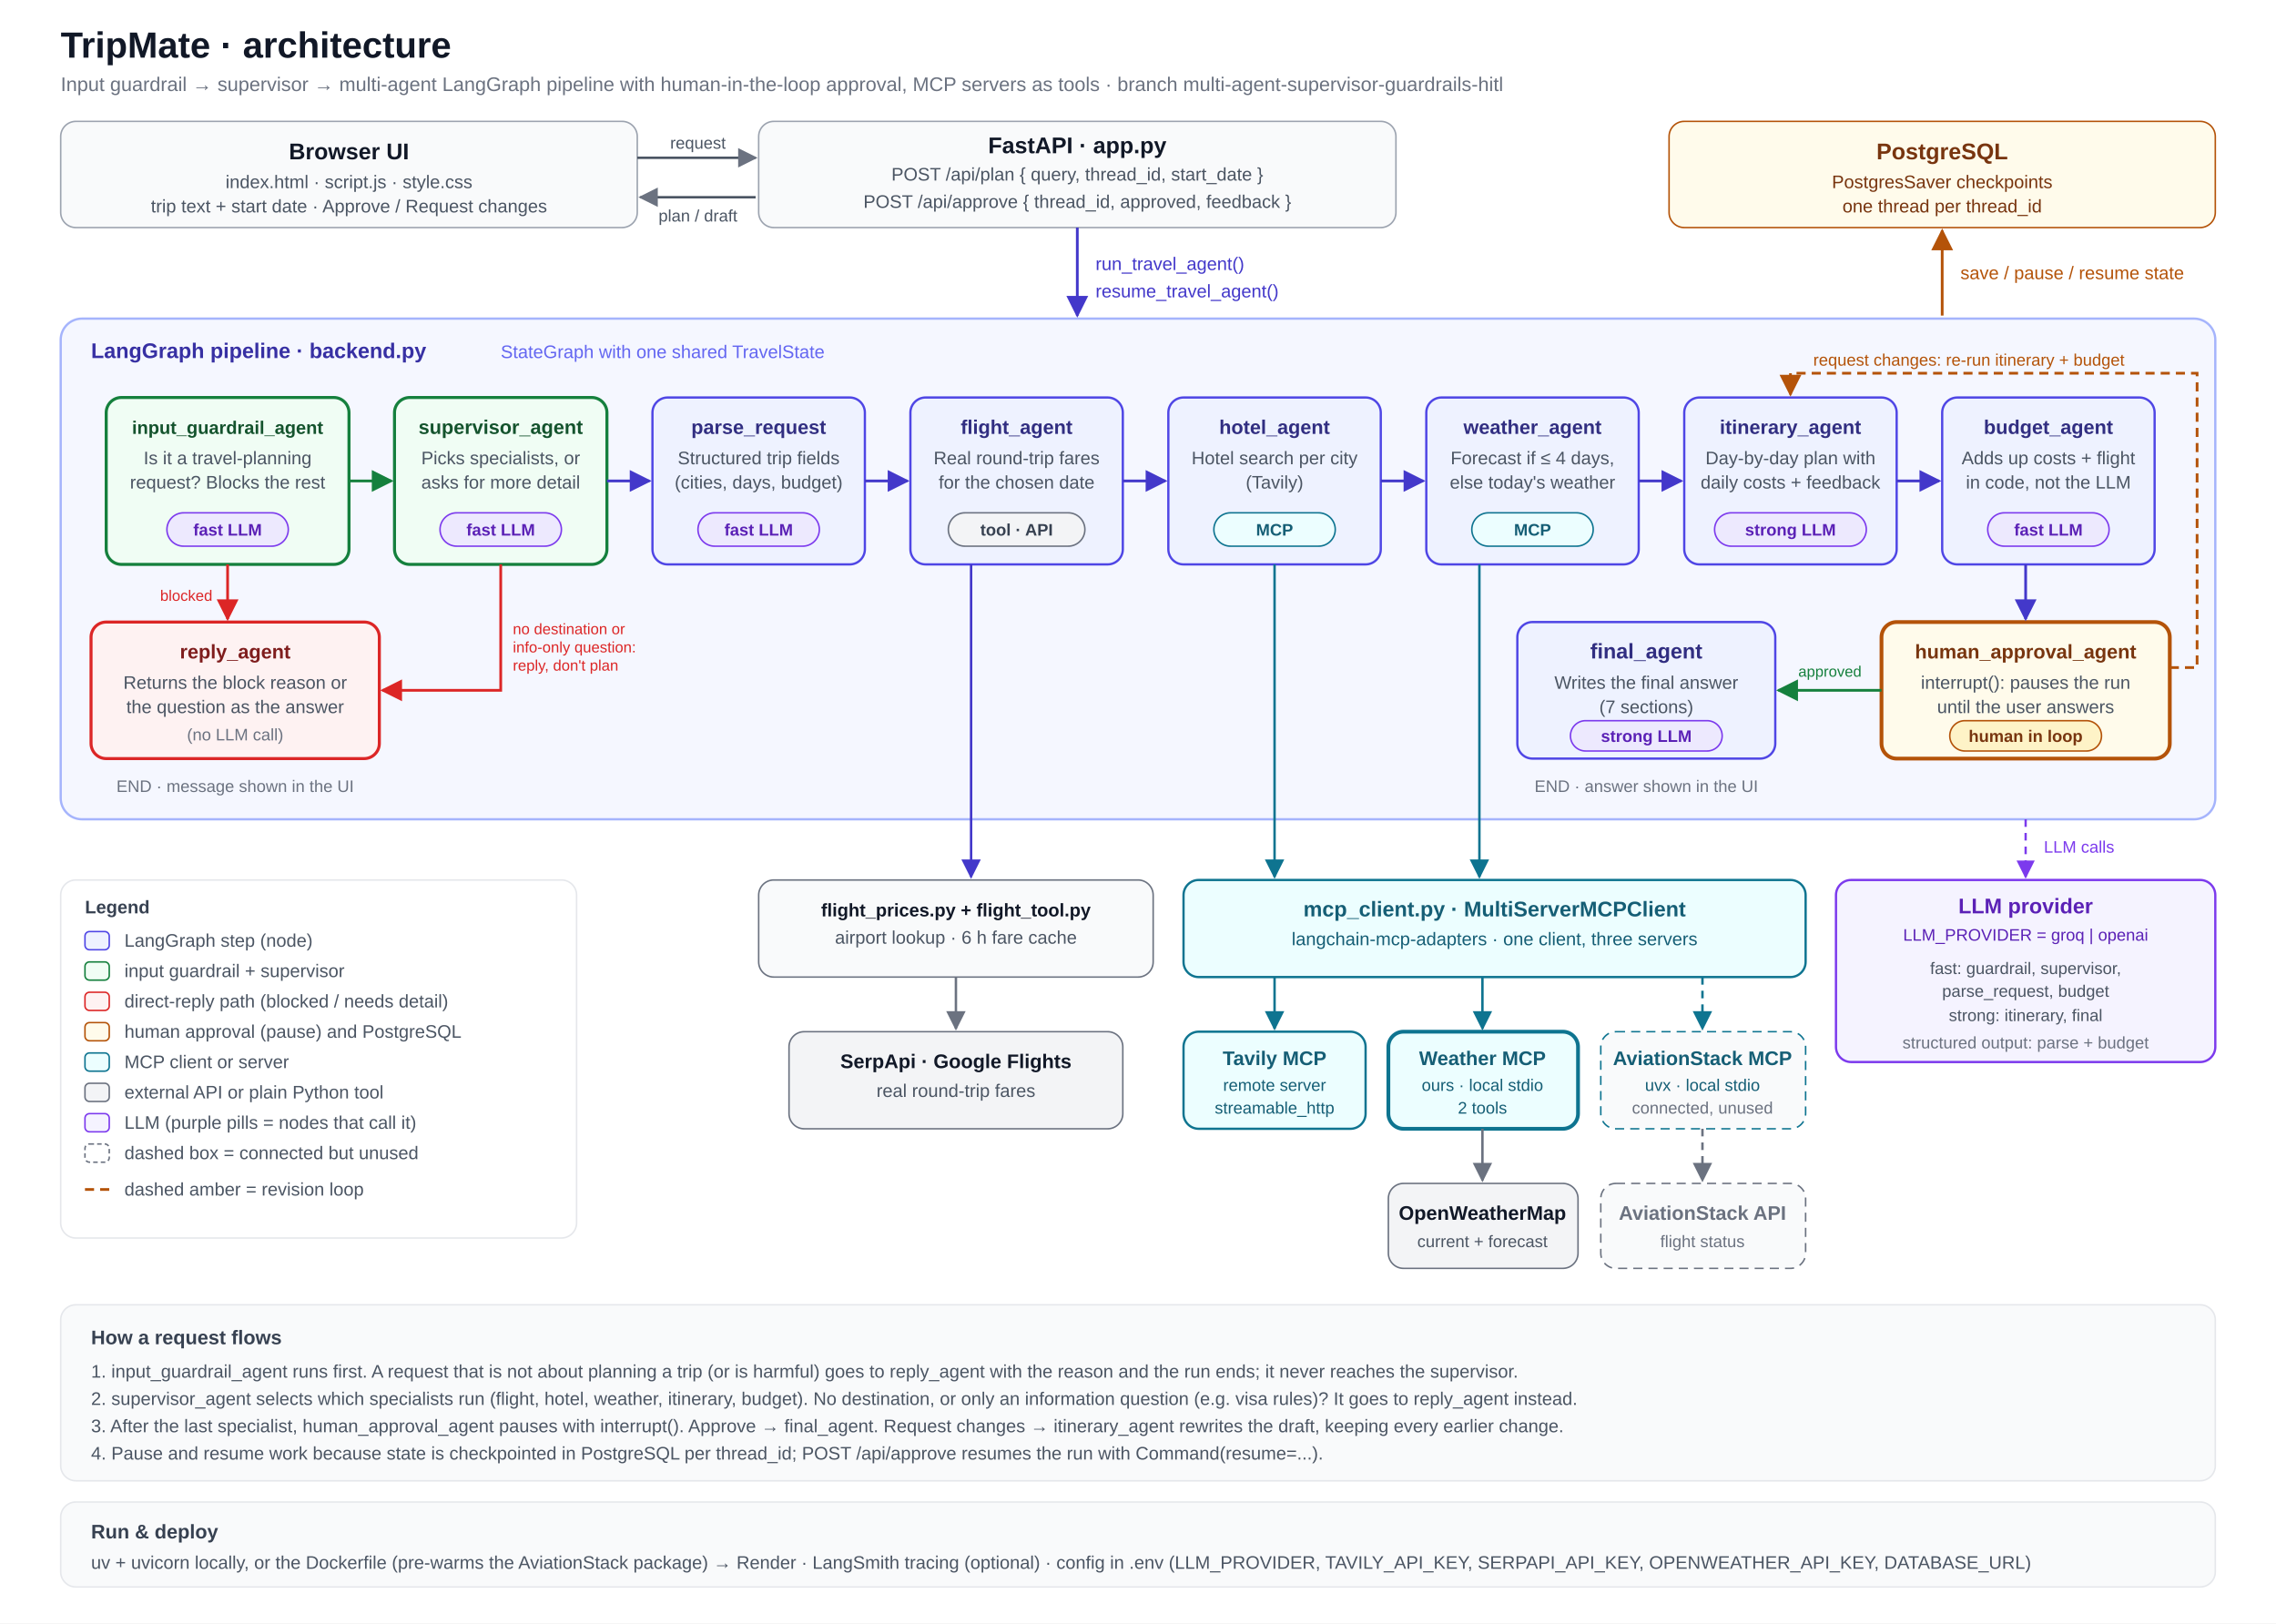
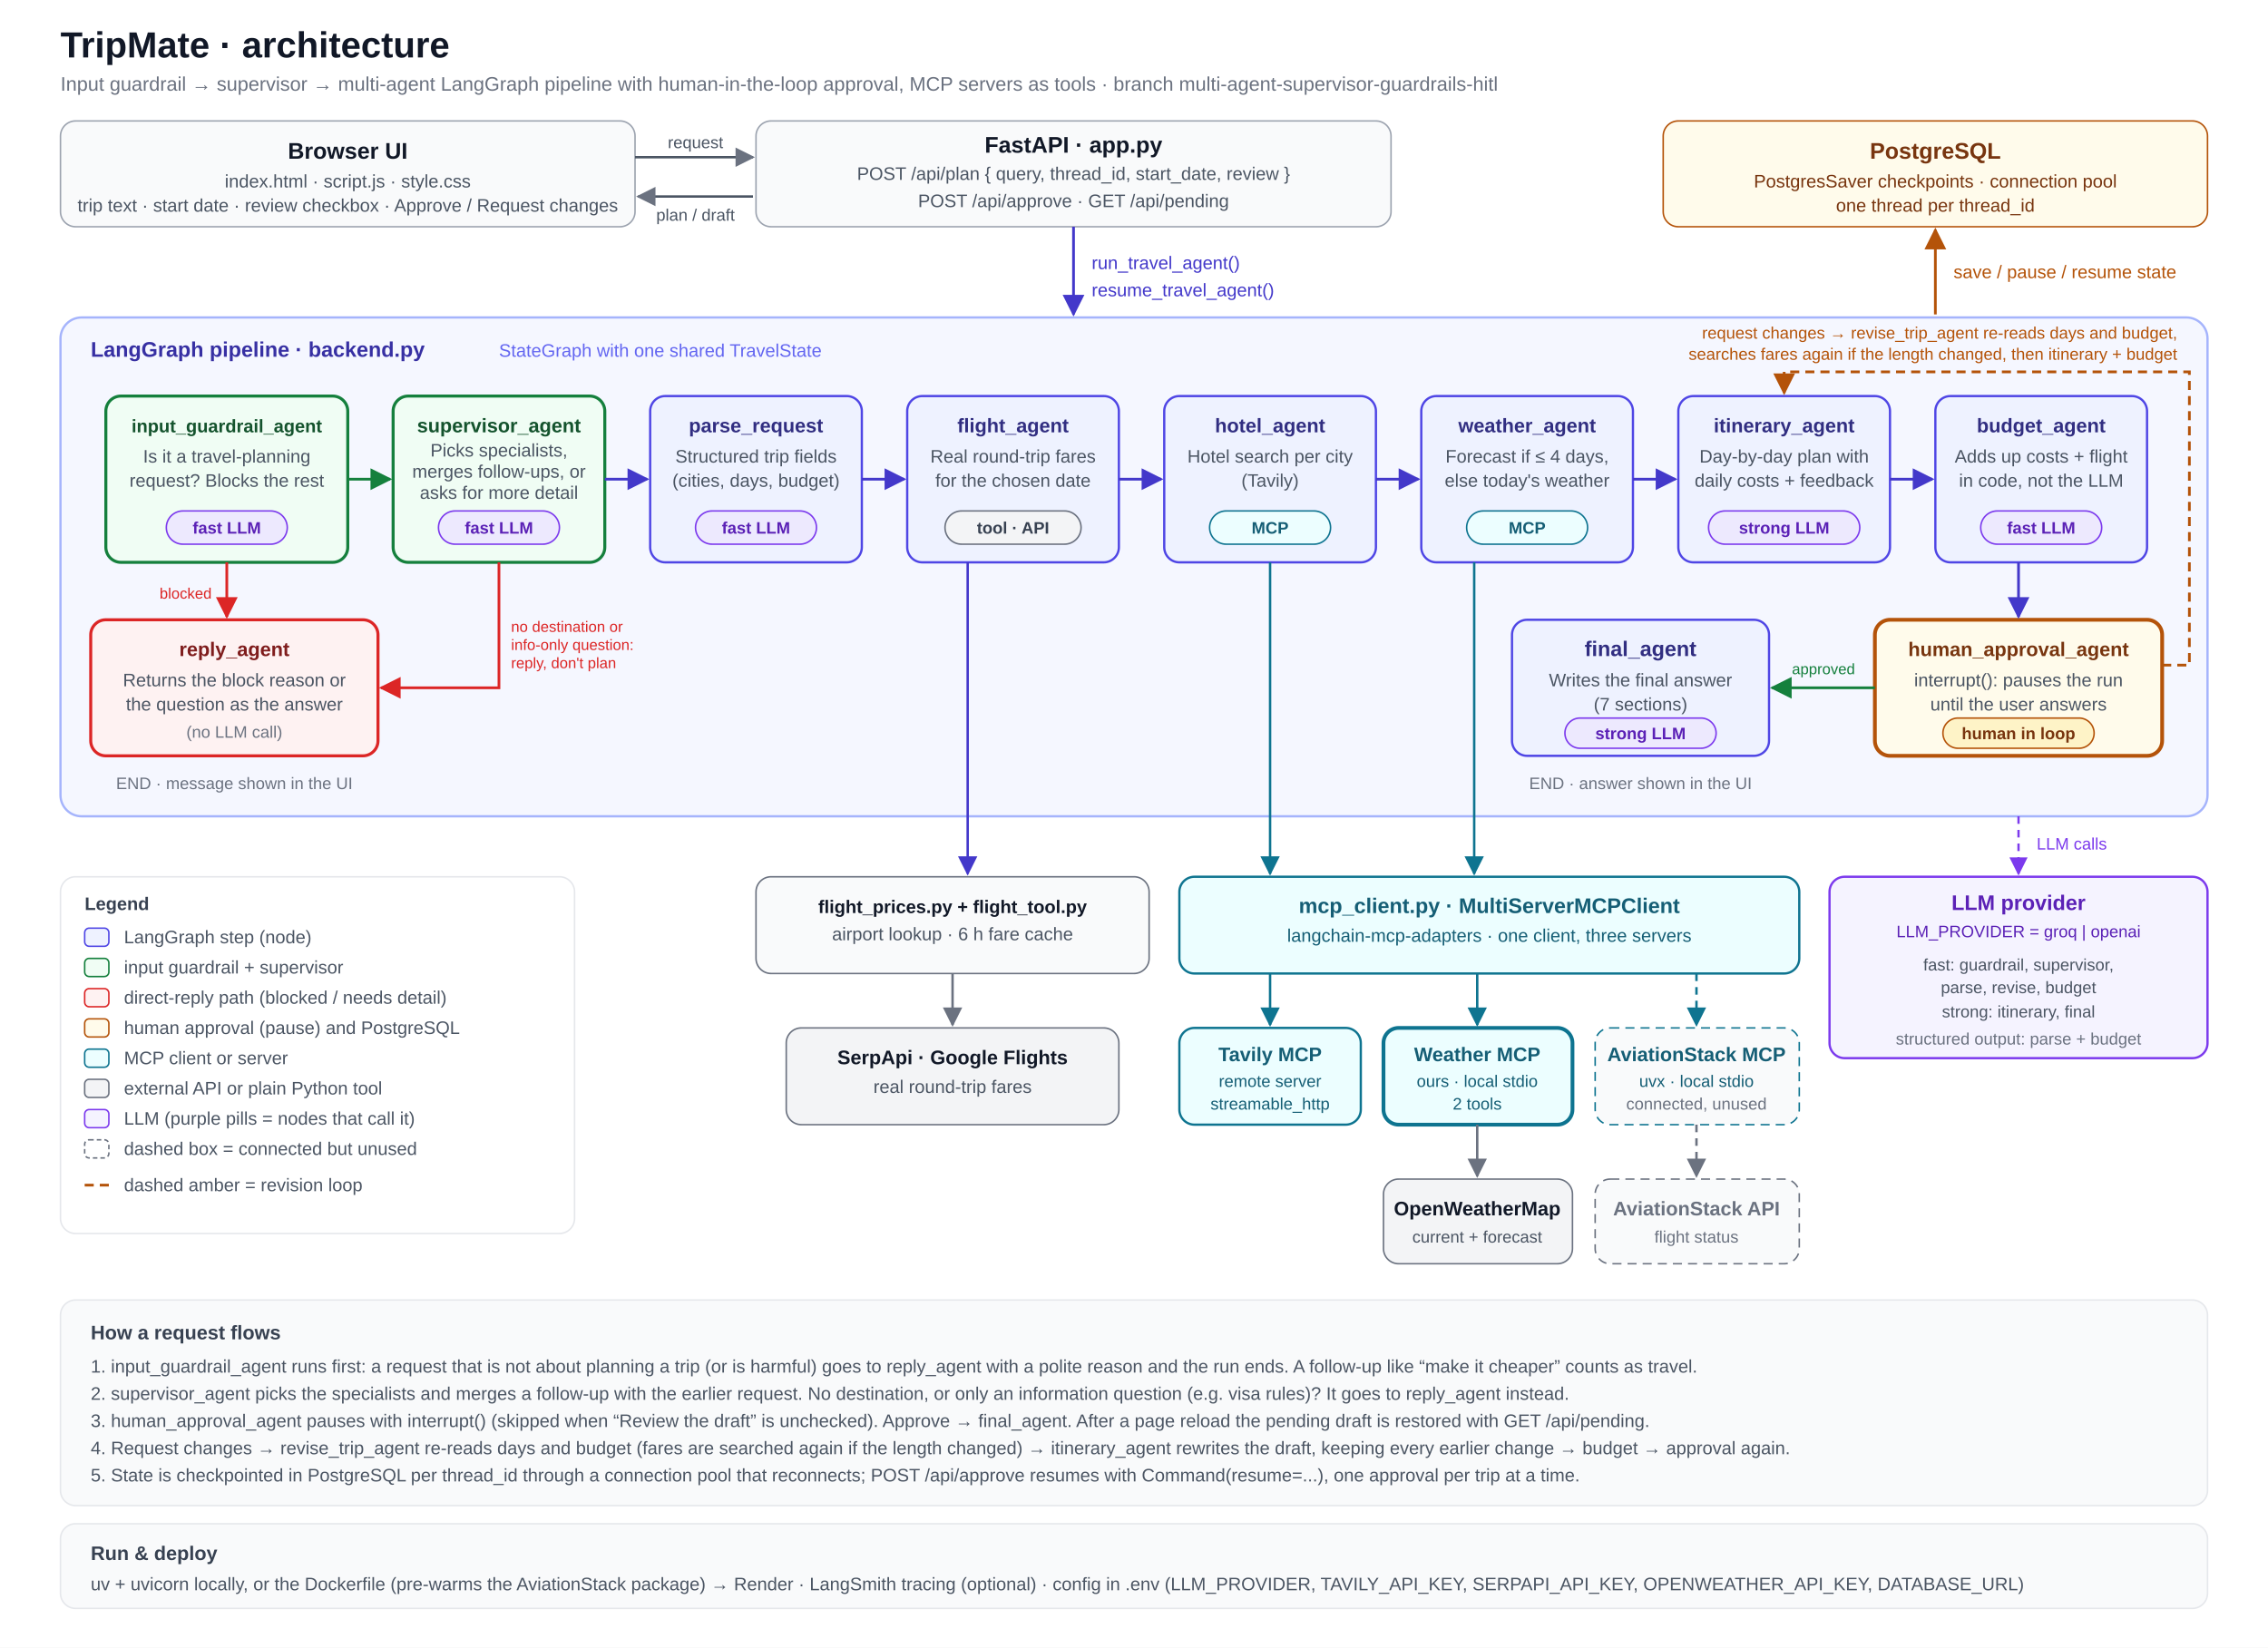
- <svg xmlns="http://www.w3.org/2000/svg" viewBox="0 0 1500 1070" width="1500" height="1070" font-family="-apple-system, 'Helvetica Neue', Arial, sans-serif">
+ <svg xmlns="http://www.w3.org/2000/svg" viewBox="0 0 1500 1090" width="1500" height="1090" font-family="-apple-system, 'Helvetica Neue', Arial, sans-serif">
  <defs>
    <marker id="aInd" viewBox="0 0 10 10" refX="9" refY="5" markerWidth="8" markerHeight="8" orient="auto-start-reverse">
      <path d="M0,0 L10,5 L0,10 z" fill="#4338CA" />
    </marker>
    <marker id="aTeal" viewBox="0 0 10 10" refX="9" refY="5" markerWidth="8" markerHeight="8" orient="auto-start-reverse">
      <path d="M0,0 L10,5 L0,10 z" fill="#0E7490" />
    </marker>
    <marker id="aGray" viewBox="0 0 10 10" refX="9" refY="5" markerWidth="8" markerHeight="8" orient="auto-start-reverse">
      <path d="M0,0 L10,5 L0,10 z" fill="#6B7280" />
    </marker>
    <marker id="aPur" viewBox="0 0 10 10" refX="9" refY="5" markerWidth="8" markerHeight="8" orient="auto-start-reverse">
      <path d="M0,0 L10,5 L0,10 z" fill="#7C3AED" />
    </marker>
    <marker id="aAmb" viewBox="0 0 10 10" refX="9" refY="5" markerWidth="8" markerHeight="8" orient="auto-start-reverse">
      <path d="M0,0 L10,5 L0,10 z" fill="#B45309" />
    </marker>
    <marker id="aGrn" viewBox="0 0 10 10" refX="9" refY="5" markerWidth="8" markerHeight="8" orient="auto-start-reverse">
      <path d="M0,0 L10,5 L0,10 z" fill="#15803D" />
    </marker>
    <marker id="aRed" viewBox="0 0 10 10" refX="9" refY="5" markerWidth="8" markerHeight="8" orient="auto-start-reverse">
      <path d="M0,0 L10,5 L0,10 z" fill="#DC2626" />
    </marker>
  </defs>
-   <rect width="1500" height="1070" fill="#FFFFFF" />
+   <rect width="1500" height="1090" fill="#FFFFFF" />
  <text x="40" y="38" font-size="24" font-weight="700" fill="#111827">TripMate · architecture</text>
  <text x="40" y="60" font-size="13" fill="#6B7280">Input guardrail → supervisor → multi-agent LangGraph pipeline with human-in-the-loop approval, MCP servers as tools · branch multi-agent-supervisor-guardrails-hitl</text>
  <rect x="40" y="80" width="380" height="70" rx="10" fill="#F9FAFB" stroke="#9CA3AF" />
  <text x="230" y="105" text-anchor="middle" font-size="15" font-weight="700" fill="#111827">Browser UI</text>
  <text x="230" y="124" text-anchor="middle" font-size="12" fill="#4B5563">index.html · script.js · style.css</text>
-   <text x="230" y="140" text-anchor="middle" font-size="12" fill="#4B5563">trip text + start date · Approve / Request changes</text>
+   <text x="230" y="140" text-anchor="middle" font-size="12" fill="#4B5563">trip text · start date · review checkbox · Approve / Request changes</text>
  <rect x="500" y="80" width="420" height="70" rx="10" fill="#F9FAFB" stroke="#9CA3AF" />
  <text x="710" y="101" text-anchor="middle" font-size="15" font-weight="700" fill="#111827">FastAPI · app.py</text>
-   <text x="710" y="119" text-anchor="middle" font-size="12" fill="#4B5563">POST /api/plan  { query, thread_id, start_date }</text>
-   <text x="710" y="137" text-anchor="middle" font-size="12" fill="#4B5563">POST /api/approve  { thread_id, approved, feedback }</text>
+   <text x="710" y="119" text-anchor="middle" font-size="12" fill="#4B5563">POST /api/plan  { query, thread_id, start_date, review }</text>
+   <text x="710" y="137" text-anchor="middle" font-size="12" fill="#4B5563">POST /api/approve  ·  GET /api/pending</text>
  <rect x="1100" y="80" width="360" height="70" rx="10" fill="#FFFBEB" stroke="#B45309" />
  <text x="1280" y="105" text-anchor="middle" font-size="15" font-weight="700" fill="#78350F">PostgreSQL</text>
-   <text x="1280" y="124" text-anchor="middle" font-size="12" fill="#78350F">PostgresSaver checkpoints</text>
+   <text x="1280" y="124" text-anchor="middle" font-size="12" fill="#78350F">PostgresSaver checkpoints · connection pool</text>
  <text x="1280" y="140" text-anchor="middle" font-size="12" fill="#78350F">one thread per thread_id</text>
  <line x1="420" y1="104" x2="498" y2="104" stroke="#4B5563" stroke-width="1.6" marker-end="url(#aGray)" />
  <line x1="498" y1="130" x2="422" y2="130" stroke="#4B5563" stroke-width="1.6" marker-end="url(#aGray)" />
  <text x="460" y="98" text-anchor="middle" font-size="11" fill="#4B5563">request</text>
  <text x="460" y="146" text-anchor="middle" font-size="11" fill="#4B5563">plan / draft</text>
  <line x1="710" y1="150" x2="710" y2="208" stroke="#4338CA" stroke-width="1.8" marker-end="url(#aInd)" />
  <text x="722" y="178" font-size="12" fill="#4338CA">run_travel_agent()</text>
  <text x="722" y="196" font-size="12" fill="#4338CA">resume_travel_agent()</text>
  <line x1="1280" y1="208" x2="1280" y2="152" stroke="#B45309" stroke-width="1.8" marker-end="url(#aAmb)" />
  <text x="1292" y="184" font-size="12" fill="#B45309">save / pause / resume state</text>
  <rect x="40" y="210" width="1420" height="330" rx="14" fill="#F5F7FF" stroke="#A5B4FC" stroke-width="1.5" />
  <text x="60" y="236" font-size="14" font-weight="700" fill="#3730A3">LangGraph pipeline · backend.py</text>
  <text x="330" y="236" font-size="12" fill="#6366F1">StateGraph with one shared TravelState</text>
  <g font-size="12" text-anchor="middle">
    <rect x="70" y="262" width="160" height="110" rx="10" fill="#F0FDF4" stroke="#15803D" stroke-width="2" />
    <text x="150" y="286" font-size="12" font-weight="700" fill="#14532D">input_guardrail_agent</text>
    <text x="150" y="306" fill="#4B5563">Is it a travel-planning</text>
    <text x="150" y="322" fill="#4B5563">request? Blocks the rest</text>
    <rect x="110" y="338" width="80" height="22" rx="11" fill="#EDE9FE" stroke="#7C3AED" />
    <text x="150" y="353" fill="#5B21B6" font-size="11" font-weight="600">fast LLM</text>
    <rect x="260" y="262" width="140" height="110" rx="10" fill="#F0FDF4" stroke="#15803D" stroke-width="2" />
    <text x="330" y="286" font-size="13" font-weight="700" fill="#14532D">supervisor_agent</text>
-     <text x="330" y="306" fill="#4B5563">Picks specialists, or</text>
-     <text x="330" y="322" fill="#4B5563">asks for more detail</text>
+     <text x="330" y="302" fill="#4B5563">Picks specialists,</text>
+     <text x="330" y="316" fill="#4B5563">merges follow-ups, or</text>
+     <text x="330" y="330" fill="#4B5563">asks for more detail</text>
    <rect x="290" y="338" width="80" height="22" rx="11" fill="#EDE9FE" stroke="#7C3AED" />
    <text x="330" y="353" fill="#5B21B6" font-size="11" font-weight="600">fast LLM</text>
    <rect x="430" y="262" width="140" height="110" rx="10" fill="#EEF2FF" stroke="#4F46E5" stroke-width="1.5" />
    <text x="500" y="286" font-size="13" font-weight="700" fill="#312E81">parse_request</text>
    <text x="500" y="306" fill="#4B5563">Structured trip fields</text>
    <text x="500" y="322" fill="#4B5563">(cities, days, budget)</text>
    <rect x="460" y="338" width="80" height="22" rx="11" fill="#EDE9FE" stroke="#7C3AED" />
    <text x="500" y="353" fill="#5B21B6" font-size="11" font-weight="600">fast LLM</text>
    <rect x="600" y="262" width="140" height="110" rx="10" fill="#EEF2FF" stroke="#4F46E5" stroke-width="1.5" />
    <text x="670" y="286" font-size="13" font-weight="700" fill="#312E81">flight_agent</text>
    <text x="670" y="306" fill="#4B5563">Real round-trip fares</text>
    <text x="670" y="322" fill="#4B5563">for the chosen date</text>
    <rect x="625" y="338" width="90" height="22" rx="11" fill="#F3F4F6" stroke="#6B7280" />
    <text x="670" y="353" fill="#374151" font-size="11" font-weight="600">tool · API</text>
    <rect x="770" y="262" width="140" height="110" rx="10" fill="#EEF2FF" stroke="#4F46E5" stroke-width="1.5" />
    <text x="840" y="286" font-size="13" font-weight="700" fill="#312E81">hotel_agent</text>
    <text x="840" y="306" fill="#4B5563">Hotel search per city</text>
    <text x="840" y="322" fill="#4B5563">(Tavily)</text>
    <rect x="800" y="338" width="80" height="22" rx="11" fill="#ECFEFF" stroke="#0E7490" />
    <text x="840" y="353" fill="#155E75" font-size="11" font-weight="600">MCP</text>
    <rect x="940" y="262" width="140" height="110" rx="10" fill="#EEF2FF" stroke="#4F46E5" stroke-width="1.5" />
    <text x="1010" y="286" font-size="13" font-weight="700" fill="#312E81">weather_agent</text>
    <text x="1010" y="306" fill="#4B5563">Forecast if ≤ 4 days,</text>
    <text x="1010" y="322" fill="#4B5563">else today's weather</text>
    <rect x="970" y="338" width="80" height="22" rx="11" fill="#ECFEFF" stroke="#0E7490" />
    <text x="1010" y="353" fill="#155E75" font-size="11" font-weight="600">MCP</text>
    <rect x="1110" y="262" width="140" height="110" rx="10" fill="#EEF2FF" stroke="#4F46E5" stroke-width="1.5" />
    <text x="1180" y="286" font-size="13" font-weight="700" fill="#312E81">itinerary_agent</text>
    <text x="1180" y="306" fill="#4B5563">Day-by-day plan with</text>
    <text x="1180" y="322" fill="#4B5563">daily costs + feedback</text>
    <rect x="1130" y="338" width="100" height="22" rx="11" fill="#EDE9FE" stroke="#7C3AED" />
    <text x="1180" y="353" fill="#5B21B6" font-size="11" font-weight="600">strong LLM</text>
    <rect x="1280" y="262" width="140" height="110" rx="10" fill="#EEF2FF" stroke="#4F46E5" stroke-width="1.5" />
    <text x="1350" y="286" font-size="13" font-weight="700" fill="#312E81">budget_agent</text>
    <text x="1350" y="306" fill="#4B5563">Adds up costs + flight</text>
    <text x="1350" y="322" fill="#4B5563">in code, not the LLM</text>
    <rect x="1310" y="338" width="80" height="22" rx="11" fill="#EDE9FE" stroke="#7C3AED" />
    <text x="1350" y="353" fill="#5B21B6" font-size="11" font-weight="600">fast LLM</text>
  </g>
  <g stroke="#4338CA" stroke-width="1.8" marker-end="url(#aInd)">
    <line x1="400" y1="317" x2="428" y2="317" />
    <line x1="570" y1="317" x2="598" y2="317" />
    <line x1="740" y1="317" x2="768" y2="317" />
    <line x1="910" y1="317" x2="938" y2="317" />
    <line x1="1080" y1="317" x2="1108" y2="317" />
    <line x1="1250" y1="317" x2="1278" y2="317" />
  </g>
  <line x1="230" y1="317" x2="258" y2="317" stroke="#15803D" stroke-width="1.8" marker-end="url(#aGrn)" />
  <g font-size="12" text-anchor="middle">
    <rect x="60" y="410" width="190" height="90" rx="10" fill="#FEF2F2" stroke="#DC2626" stroke-width="2" />
    <text x="155" y="434" font-size="13" font-weight="700" fill="#7F1D1D">reply_agent</text>
    <text x="155" y="454" fill="#4B5563">Returns the block reason or</text>
    <text x="155" y="470" fill="#4B5563">the question as the answer</text>
    <text x="155" y="488" fill="#6B7280" font-size="11">(no LLM call)</text>
    <rect x="1000" y="410" width="170" height="90" rx="10" fill="#EEF2FF" stroke="#4F46E5" stroke-width="1.5" />
    <text x="1085" y="434" font-size="14" font-weight="700" fill="#312E81">final_agent</text>
    <text x="1085" y="454" fill="#4B5563">Writes the final answer</text>
    <text x="1085" y="470" fill="#4B5563">(7 sections)</text>
    <rect x="1035" y="475" width="100" height="20" rx="10" fill="#EDE9FE" stroke="#7C3AED" />
    <text x="1085" y="489" fill="#5B21B6" font-size="11" font-weight="600">strong LLM</text>
    <rect x="1240" y="410" width="190" height="90" rx="10" fill="#FFFBEB" stroke="#B45309" stroke-width="2.5" />
    <text x="1335" y="434" font-size="13" font-weight="700" fill="#78350F">human_approval_agent</text>
    <text x="1335" y="454" fill="#4B5563">interrupt(): pauses the run</text>
    <text x="1335" y="470" fill="#4B5563">until the user answers</text>
    <rect x="1285" y="475" width="100" height="20" rx="10" fill="#FEF3C7" stroke="#B45309" />
    <text x="1335" y="489" fill="#78350F" font-size="11" font-weight="600">human in loop</text>
  </g>
  <text x="155" y="522" text-anchor="middle" font-size="11" fill="#6B7280">END · message shown in the UI</text>
  <text x="1085" y="522" text-anchor="middle" font-size="11" fill="#6B7280">END · answer shown in the UI</text>
  <line x1="150" y1="372" x2="150" y2="408" stroke="#DC2626" stroke-width="1.8" marker-end="url(#aRed)" />
  <text x="140" y="396" text-anchor="end" font-size="10" fill="#DC2626">blocked</text>
  <path d="M330,372 L330,455 L252,455" fill="none" stroke="#DC2626" stroke-width="1.8" marker-end="url(#aRed)" />
  <text x="338" y="418" font-size="10" fill="#DC2626">no destination or</text>
  <text x="338" y="430" font-size="10" fill="#DC2626">info-only question:</text>
  <text x="338" y="442" font-size="10" fill="#DC2626">reply, don't plan</text>
  <line x1="1335" y1="372" x2="1335" y2="408" stroke="#4338CA" stroke-width="1.8" marker-end="url(#aInd)" />
  <line x1="1240" y1="455" x2="1172" y2="455" stroke="#15803D" stroke-width="1.8" marker-end="url(#aGrn)" />
  <text x="1206" y="446" text-anchor="middle" font-size="10" fill="#15803D">approved</text>
  <path d="M1430,440 L1448,440 L1448,246 L1180,246 L1180,260" fill="none" stroke="#B45309" stroke-width="1.8" stroke-dasharray="6 4" marker-end="url(#aAmb)" />
-   <text x="1195" y="241" font-size="11" fill="#B45309">request changes: re-run itinerary + budget</text>
+   <text x="1440" y="224" text-anchor="end" font-size="11" fill="#B45309">request changes → revise_trip_agent re-reads days and budget,</text>
+   <text x="1440" y="238" text-anchor="end" font-size="11" fill="#B45309">searches fares again if the length changed, then itinerary + budget</text>
  <rect x="1210" y="580" width="250" height="120" rx="10" fill="#F5F3FF" stroke="#7C3AED" stroke-width="1.5" />
  <text x="1335" y="602" text-anchor="middle" font-size="14" font-weight="700" fill="#5B21B6">LLM provider</text>
  <text x="1335" y="620" text-anchor="middle" font-size="11" fill="#5B21B6">LLM_PROVIDER = groq | openai</text>
  <text x="1335" y="642" text-anchor="middle" font-size="11" fill="#4B5563">fast: guardrail, supervisor,</text>
-   <text x="1335" y="657" text-anchor="middle" font-size="11" fill="#4B5563">parse_request, budget</text>
+   <text x="1335" y="657" text-anchor="middle" font-size="11" fill="#4B5563">parse, revise, budget</text>
  <text x="1335" y="673" text-anchor="middle" font-size="11" fill="#4B5563">strong: itinerary, final</text>
  <text x="1335" y="691" text-anchor="middle" font-size="11" fill="#6B7280">structured output: parse + budget</text>
  <line x1="1335" y1="540" x2="1335" y2="578" stroke="#7C3AED" stroke-width="1.5" stroke-dasharray="5 4" marker-end="url(#aPur)" />
  <text x="1347" y="562" font-size="11" fill="#7C3AED">LLM calls</text>
  <rect x="500" y="580" width="260" height="64" rx="10" fill="#F9FAFB" stroke="#6B7280" />
  <text x="630" y="604" text-anchor="middle" font-size="12" font-weight="700" fill="#111827">flight_prices.py + flight_tool.py</text>
  <text x="630" y="622" text-anchor="middle" font-size="12" fill="#4B5563">airport lookup · 6 h fare cache</text>
  <line x1="640" y1="372" x2="640" y2="578" stroke="#4338CA" stroke-width="1.6" marker-end="url(#aInd)" />
  <rect x="780" y="580" width="410" height="64" rx="10" fill="#ECFEFF" stroke="#0E7490" stroke-width="1.5" />
  <text x="985" y="604" text-anchor="middle" font-size="14" font-weight="700" fill="#155E75">mcp_client.py · MultiServerMCPClient</text>
  <text x="985" y="623" text-anchor="middle" font-size="12" fill="#155E75">langchain-mcp-adapters · one client, three servers</text>
  <line x1="840" y1="372" x2="840" y2="578" stroke="#0E7490" stroke-width="1.6" marker-end="url(#aTeal)" />
  <line x1="975" y1="372" x2="975" y2="578" stroke="#0E7490" stroke-width="1.6" marker-end="url(#aTeal)" />
  <rect x="520" y="680" width="220" height="64" rx="10" fill="#F3F4F6" stroke="#6B7280" />
  <text x="630" y="704" text-anchor="middle" font-size="13" font-weight="700" fill="#111827">SerpApi · Google Flights</text>
  <text x="630" y="723" text-anchor="middle" font-size="12" fill="#4B5563">real round-trip fares</text>
  <line x1="630" y1="644" x2="630" y2="678" stroke="#6B7280" stroke-width="1.6" marker-end="url(#aGray)" />
  <rect x="780" y="680" width="120" height="64" rx="10" fill="#ECFEFF" stroke="#0E7490" stroke-width="1.5" />
  <text x="840" y="702" text-anchor="middle" font-size="13" font-weight="700" fill="#155E75">Tavily MCP</text>
  <text x="840" y="719" text-anchor="middle" font-size="11" fill="#155E75">remote server</text>
  <text x="840" y="734" text-anchor="middle" font-size="11" fill="#155E75">streamable_http</text>
  <line x1="840" y1="644" x2="840" y2="678" stroke="#0E7490" stroke-width="1.6" marker-end="url(#aTeal)" />
  <rect x="915" y="680" width="125" height="64" rx="10" fill="#ECFEFF" stroke="#0E7490" stroke-width="2.5" />
  <text x="977" y="702" text-anchor="middle" font-size="13" font-weight="700" fill="#155E75">Weather MCP</text>
  <text x="977" y="719" text-anchor="middle" font-size="11" fill="#155E75">ours · local stdio</text>
  <text x="977" y="734" text-anchor="middle" font-size="11" fill="#155E75">2 tools</text>
  <line x1="977" y1="644" x2="977" y2="678" stroke="#0E7490" stroke-width="1.6" marker-end="url(#aTeal)" />
  <rect x="1055" y="680" width="135" height="64" rx="10" fill="#F9FAFB" stroke="#0E7490" stroke-dasharray="6 4" />
  <text x="1122" y="702" text-anchor="middle" font-size="13" font-weight="700" fill="#155E75">AviationStack MCP</text>
  <text x="1122" y="719" text-anchor="middle" font-size="11" fill="#155E75">uvx · local stdio</text>
  <text x="1122" y="734" text-anchor="middle" font-size="11" fill="#6B7280">connected, unused</text>
  <line x1="1122" y1="644" x2="1122" y2="678" stroke="#0E7490" stroke-width="1.6" stroke-dasharray="5 4" marker-end="url(#aTeal)" />
  <rect x="915" y="780" width="125" height="56" rx="10" fill="#F3F4F6" stroke="#6B7280" />
  <text x="977" y="804" text-anchor="middle" font-size="13" font-weight="700" fill="#111827">OpenWeatherMap</text>
  <text x="977" y="822" text-anchor="middle" font-size="11" fill="#4B5563">current + forecast</text>
  <line x1="977" y1="744" x2="977" y2="778" stroke="#6B7280" stroke-width="1.6" marker-end="url(#aGray)" />
  <rect x="1055" y="780" width="135" height="56" rx="10" fill="#F9FAFB" stroke="#6B7280" stroke-dasharray="6 4" />
  <text x="1122" y="804" text-anchor="middle" font-size="13" font-weight="700" fill="#6B7280">AviationStack API</text>
  <text x="1122" y="822" text-anchor="middle" font-size="11" fill="#6B7280">flight status</text>
  <line x1="1122" y1="744" x2="1122" y2="778" stroke="#6B7280" stroke-width="1.6" stroke-dasharray="5 4" marker-end="url(#aGray)" />
  <rect x="40" y="580" width="340" height="236" rx="10" fill="#FFFFFF" stroke="#E5E7EB" />
  <text x="56" y="602" font-size="12" font-weight="700" fill="#374151">Legend</text>
  <rect x="56" y="614" width="16" height="12" rx="3" fill="#EEF2FF" stroke="#4F46E5" />
  <text x="82" y="624" font-size="12" fill="#4B5563">LangGraph step (node)</text>
  <rect x="56" y="634" width="16" height="12" rx="3" fill="#F0FDF4" stroke="#15803D" />
  <text x="82" y="644" font-size="12" fill="#4B5563">input guardrail + supervisor</text>
  <rect x="56" y="654" width="16" height="12" rx="3" fill="#FEF2F2" stroke="#DC2626" />
  <text x="82" y="664" font-size="12" fill="#4B5563">direct-reply path (blocked / needs detail)</text>
  <rect x="56" y="674" width="16" height="12" rx="3" fill="#FFFBEB" stroke="#B45309" />
  <text x="82" y="684" font-size="12" fill="#4B5563">human approval (pause) and PostgreSQL</text>
  <rect x="56" y="694" width="16" height="12" rx="3" fill="#ECFEFF" stroke="#0E7490" />
  <text x="82" y="704" font-size="12" fill="#4B5563">MCP client or server</text>
  <rect x="56" y="714" width="16" height="12" rx="3" fill="#F3F4F6" stroke="#6B7280" />
  <text x="82" y="724" font-size="12" fill="#4B5563">external API or plain Python tool</text>
  <rect x="56" y="734" width="16" height="12" rx="3" fill="#F5F3FF" stroke="#7C3AED" />
  <text x="82" y="744" font-size="12" fill="#4B5563">LLM (purple pills = nodes that call it)</text>
  <rect x="56" y="754" width="16" height="12" rx="3" fill="#FFFFFF" stroke="#6B7280" stroke-dasharray="3 2" />
  <text x="82" y="764" font-size="12" fill="#4B5563">dashed box = connected but unused</text>
  <line x1="56" y1="784" x2="72" y2="784" stroke="#B45309" stroke-width="1.8" stroke-dasharray="6 4" />
  <text x="82" y="788" font-size="12" fill="#4B5563">dashed amber = revision loop</text>
-   <rect x="40" y="860" width="1420" height="116" rx="10" fill="#F9FAFB" stroke="#E5E7EB" />
+   <rect x="40" y="860" width="1420" height="136" rx="10" fill="#F9FAFB" stroke="#E5E7EB" />
  <text x="60" y="886" font-size="13" font-weight="700" fill="#374151">How a request flows</text>
-   <text x="60" y="908" font-size="12" fill="#4B5563">1. input_guardrail_agent runs first. A request that is not about planning a trip (or is harmful) goes to reply_agent with the reason and the run ends; it never reaches the supervisor.</text>
-   <text x="60" y="926" font-size="12" fill="#4B5563">2. supervisor_agent selects which specialists run (flight, hotel, weather, itinerary, budget). No destination, or only an information question (e.g. visa rules)? It goes to reply_agent instead.</text>
-   <text x="60" y="944" font-size="12" fill="#4B5563">3. After the last specialist, human_approval_agent pauses with interrupt(). Approve → final_agent. Request changes → itinerary_agent rewrites the draft, keeping every earlier change.</text>
-   <text x="60" y="962" font-size="12" fill="#4B5563">4. Pause and resume work because state is checkpointed in PostgreSQL per thread_id; POST /api/approve resumes the run with Command(resume=...).</text>
-   <rect x="40" y="990" width="1420" height="56" rx="10" fill="#F9FAFB" stroke="#E5E7EB" />
-   <text x="60" y="1014" font-size="13" font-weight="700" fill="#374151">Run &amp; deploy</text>
-   <text x="60" y="1034" font-size="12" fill="#4B5563">uv + uvicorn locally, or the Dockerfile (pre-warms the AviationStack package) → Render  ·  LangSmith tracing (optional)  ·  config in .env (LLM_PROVIDER, TAVILY_API_KEY, SERPAPI_API_KEY, OPENWEATHER_API_KEY, DATABASE_URL)</text>
+   <text x="60" y="908" font-size="12" fill="#4B5563">1. input_guardrail_agent runs first: a request that is not about planning a trip (or is harmful) goes to reply_agent with a polite reason and the run ends. A follow-up like “make it cheaper” counts as travel.</text>
+   <text x="60" y="926" font-size="12" fill="#4B5563">2. supervisor_agent picks the specialists and merges a follow-up with the earlier request. No destination, or only an information question (e.g. visa rules)? It goes to reply_agent instead.</text>
+   <text x="60" y="944" font-size="12" fill="#4B5563">3. human_approval_agent pauses with interrupt() (skipped when “Review the draft” is unchecked). Approve → final_agent. After a page reload the pending draft is restored with GET /api/pending.</text>
+   <text x="60" y="962" font-size="12" fill="#4B5563">4. Request changes → revise_trip_agent re-reads days and budget (fares are searched again if the length changed) → itinerary_agent rewrites the draft, keeping every earlier change → budget → approval again.</text>
+   <text x="60" y="980" font-size="12" fill="#4B5563">5. State is checkpointed in PostgreSQL per thread_id through a connection pool that reconnects; POST /api/approve resumes with Command(resume=...), one approval per trip at a time.</text>
+   <rect x="40" y="1008" width="1420" height="56" rx="10" fill="#F9FAFB" stroke="#E5E7EB" />
+   <text x="60" y="1032" font-size="13" font-weight="700" fill="#374151">Run &amp; deploy</text>
+   <text x="60" y="1052" font-size="12" fill="#4B5563">uv + uvicorn locally, or the Dockerfile (pre-warms the AviationStack package) → Render  ·  LangSmith tracing (optional)  ·  config in .env (LLM_PROVIDER, TAVILY_API_KEY, SERPAPI_API_KEY, OPENWEATHER_API_KEY, DATABASE_URL)</text>
</svg>
